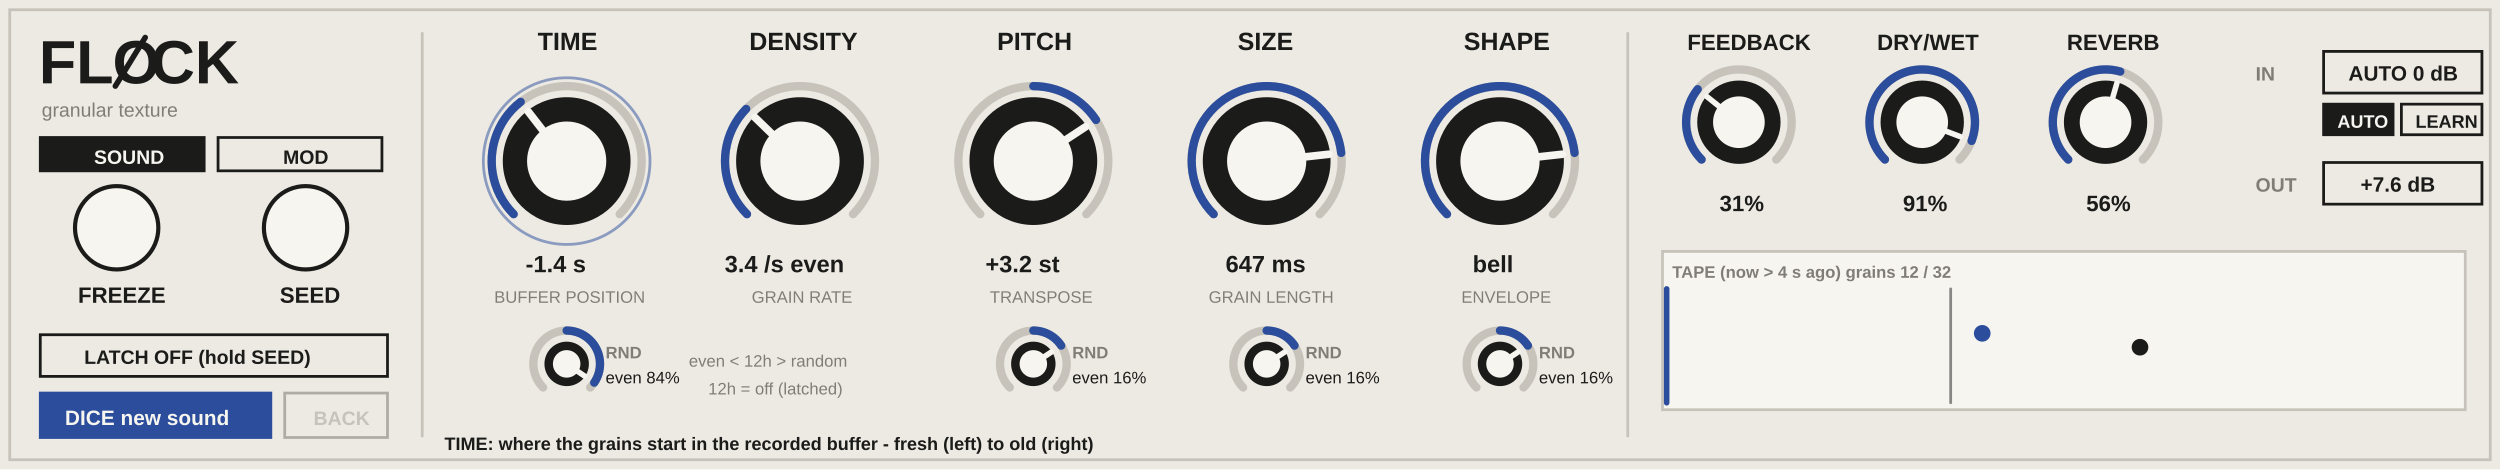
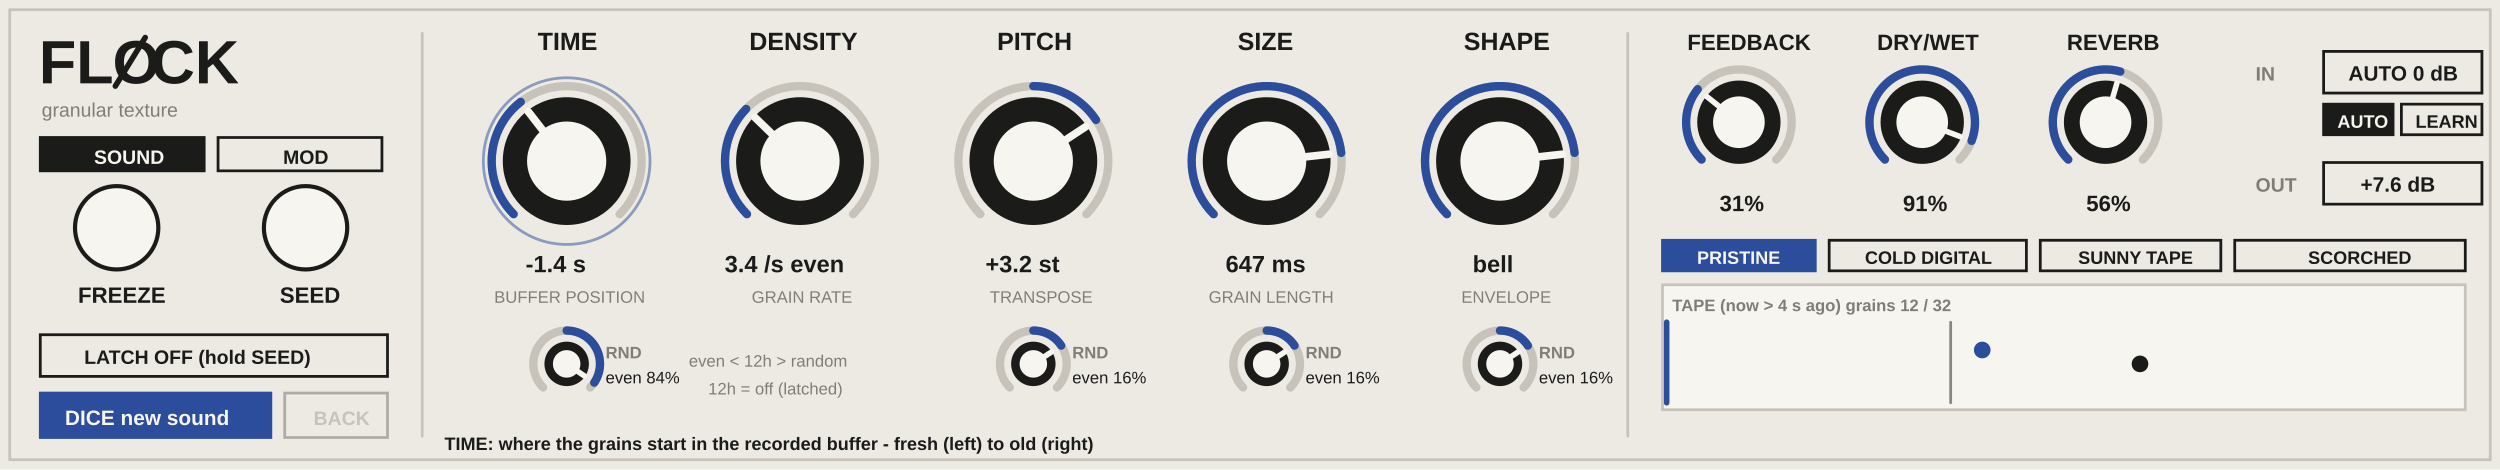
<svg xmlns="http://www.w3.org/2000/svg" width="900" height="169" viewBox="0 0 900 169">
  <path d="M0,0h900v169h-900Z" fill="rgba(236,234,227,1)" />
  <path d="M3.5,3.5h893v162h-893Z" fill="none" stroke="rgba(199,195,186,1)" stroke-width="1" stroke-linecap="round" />
  <text x="14" y="30" font-family="Arial,Helvetica,sans-serif" font-size="22" font-weight="700" fill="rgba(27,27,26,1)">FL</text>
  <text x="40.52" y="30" font-family="Arial,Helvetica,sans-serif" font-size="22" font-weight="700" fill="rgba(27,27,26,1)">O</text>
  <path d="M41.52,31L52.28,13.5" fill="none" stroke="rgba(27,27,26,1)" stroke-width="2" stroke-linecap="round" />
  <text x="54.28" y="30" font-family="Arial,Helvetica,sans-serif" font-size="22" font-weight="700" fill="rgba(27,27,26,1)">CK</text>
  <text x="15" y="42" font-family="Arial,Helvetica,sans-serif" font-size="7" font-weight="400" fill="rgba(128,125,120,1)">granular texture</text>
  <path d="M14,49h60v13h-60Z" fill="rgba(27,27,26,1)" />
  <text x="33.85" y="59" font-family="Arial,Helvetica,sans-serif" font-size="7" font-weight="700" fill="rgba(246,245,240,1)">SOUND</text>
  <path d="M78.5,49.5h59v12h-59Z" fill="none" stroke="rgba(27,27,26,1)" stroke-width="1" stroke-linecap="round" />
  <text x="101.91" y="59" font-family="Arial,Helvetica,sans-serif" font-size="7" font-weight="700" fill="rgba(27,27,26,1)">MOD</text>
  <path d="M27,82a15,15 0 1,0 30,0a15,15 0 1,0 -30,0" fill="rgba(246,245,240,1)" />
  <path d="M27,82a15,15 0 1,0 30,0a15,15 0 1,0 -30,0" fill="none" stroke="rgba(27,27,26,1)" stroke-width="1.5" stroke-linecap="round" />
  <text x="28.08" y="109" font-family="Arial,Helvetica,sans-serif" font-size="8" font-weight="700" fill="rgba(27,27,26,1)">FREEZE</text>
  <path d="M95,82a15,15 0 1,0 30,0a15,15 0 1,0 -30,0" fill="rgba(246,245,240,1)" />
  <path d="M95,82a15,15 0 1,0 30,0a15,15 0 1,0 -30,0" fill="none" stroke="rgba(27,27,26,1)" stroke-width="1.5" stroke-linecap="round" />
  <text x="100.72" y="109" font-family="Arial,Helvetica,sans-serif" font-size="8" font-weight="700" fill="rgba(27,27,26,1)">SEED</text>
  <path d="M14.5,120.5h125v15h-125Z" fill="none" stroke="rgba(27,27,26,1)" stroke-width="1" stroke-linecap="round" />
  <text x="30.31" y="131" font-family="Arial,Helvetica,sans-serif" font-size="7" font-weight="700" fill="rgba(27,27,26,1)">LATCH  OFF  (hold SEED)</text>
  <path d="M14,141h84v17h-84Z" fill="rgba(43,77,156,1)" />
  <text x="23.375" y="153" font-family="Arial,Helvetica,sans-serif" font-size="7.5" font-weight="700" fill="rgba(246,245,240,1)">DICE  new sound</text>
  <path d="M102.5,141.5h37v16h-37Z" fill="none" stroke="rgba(27,27,26,0.3)" stroke-width="1" stroke-linecap="round" />
  <text x="112.88" y="153" font-family="Arial,Helvetica,sans-serif" font-size="7" font-weight="700" fill="rgba(199,195,186,1)">BACK</text>
  <path d="M152,12L152,157" fill="none" stroke="rgba(199,195,186,1)" stroke-width="1" stroke-linecap="round" />
  <text x="193.56" y="18" font-family="Arial,Helvetica,sans-serif" font-size="9" font-weight="700" fill="rgba(27,27,26,1)">TIME</text>
  <path d="M184.908,77.092L183.446,75.508L182.114,73.812L180.923,72.015L179.878,70.129L178.987,68.166L178.256,66.138L177.688,64.058L177.289,61.94L177.06,59.796L177.002,57.641L177.117,55.488L177.403,53.351L177.859,51.244L178.481,49.179L179.267,47.172L180.209,45.233L181.304,43.375L182.543,41.611L183.919,39.951L185.423,38.407L187.046,36.987L188.776,35.701L190.604,34.558L192.517,33.564L194.503,32.725L196.55,32.048L198.644,31.536L200.773,31.194L202.922,31.022L205.078,31.022L207.227,31.194L209.356,31.536L211.45,32.048L213.497,32.725L215.483,33.564L217.396,34.558L219.224,35.701L220.954,36.987L222.577,38.407L224.081,39.951L225.457,41.611L226.696,43.375L227.791,45.233L228.733,47.172L229.519,49.179L230.141,51.244L230.597,53.351L230.883,55.488L230.998,57.641L230.94,59.796L230.711,61.94L230.312,64.058L229.744,66.138L229.013,68.166L228.122,70.129L227.077,72.015L225.886,73.812L224.554,75.508L223.092,77.092" fill="none" stroke="rgba(199,195,186,1)" stroke-width="3" stroke-linecap="round" />
  <path d="M184.908,77.092L183.494,75.564L182.202,73.933L181.039,72.206L180.013,70.395L179.13,68.51L178.394,66.563L177.81,64.565L177.382,62.528L177.113,60.464L177.003,58.386L177.053,56.305L177.264,54.234L177.634,52.185L178.16,50.172L178.84,48.204L179.669,46.295L180.643,44.456L181.756,42.696L183.001,41.028L184.371,39.461L185.857,38.004L187.452,36.666" fill="none" stroke="rgba(43,77,156,1)" stroke-width="3" stroke-linecap="round" />
  <path d="M181,58a23,23 0 1,0 46,0a23,23 0 1,0 -46,0" fill="rgba(27,27,26,1)" />
  <path d="M189.74,58a14.26,14.26 0 1,0 28.52,0a14.26,14.26 0 1,0 -28.52,0" fill="rgba(246,245,240,1)" />
  <path d="M195.26,46.732L190.185,40.19" fill="none" stroke="rgba(246,245,240,1)" stroke-width="2.76" stroke-linecap="round" />
  <path d="M174,58a30,30 0 1,0 60,0a30,30 0 1,0 -60,0" fill="none" stroke="rgba(43,77,156,0.5)" stroke-width="1" stroke-linecap="round" />
  <text x="189.21" y="98" font-family="Arial,Helvetica,sans-serif" font-size="8.5" font-weight="700" fill="rgba(27,27,26,1)">-1.4 s</text>
  <text x="177.9" y="109" font-family="Arial,Helvetica,sans-serif" font-size="6" font-weight="400" fill="rgba(128,125,120,1)">BUFFER POSITION</text>
  <path d="M195.515,139.485L194.865,138.781L194.273,138.028L193.743,137.229L193.279,136.391L192.883,135.518L192.558,134.617L192.306,133.692L192.128,132.751L192.027,131.798L192.001,130.84L192.052,129.883L192.179,128.934L192.382,127.997L192.658,127.08L193.007,126.187L193.426,125.326L193.913,124.5L194.464,123.716L195.075,122.978L195.744,122.292L196.465,121.661L197.234,121.089L198.046,120.581L198.896,120.139L199.779,119.767L200.689,119.466L201.62,119.238L202.566,119.086L203.521,119.01L204.479,119.01L205.434,119.086L206.38,119.238L207.311,119.466L208.221,119.767L209.104,120.139L209.954,120.581L210.766,121.089L211.535,121.661L212.256,122.292L212.925,122.978L213.536,123.716L214.087,124.5L214.574,125.326L214.993,126.187L215.342,127.08L215.618,127.997L215.821,128.934L215.948,129.883L215.999,130.84L215.973,131.798L215.872,132.751L215.694,133.692L215.442,134.617L215.117,135.518L214.721,136.391L214.257,137.229L213.727,138.028L213.135,138.781L212.485,139.485" fill="none" stroke="rgba(199,195,186,1)" stroke-width="3" stroke-linecap="round" />
  <path d="M204,119L204.928,119.036L205.851,119.144L206.762,119.322L207.657,119.571L208.53,119.888L209.376,120.271L210.189,120.719L210.966,121.229L211.701,121.797L212.39,122.42L213.028,123.095L213.612,123.817L214.139,124.581L214.605,125.385L215.008,126.222L215.344,127.088L215.613,127.977L215.812,128.884L215.94,129.804L215.997,130.731L215.982,131.659L215.895,132.584L215.737,133.499L215.508,134.4L215.211,135.279L214.846,136.134L214.417,136.957L213.925,137.745" fill="none" stroke="rgba(43,77,156,1)" stroke-width="3" stroke-linecap="round" />
  <path d="M196,131a8,8 0 1,0 16,0a8,8 0 1,0 -16,0" fill="rgba(27,27,26,1)" />
  <path d="M199.04,131a4.96,4.96 0 1,0 9.92,0a4.96,4.96 0 1,0 -9.92,0" fill="rgba(246,245,240,1)" />
  <path d="M208.102,133.788L210.484,135.407" fill="none" stroke="rgba(246,245,240,1)" stroke-width="2" stroke-linecap="round" />
  <text x="218" y="129" font-family="Arial,Helvetica,sans-serif" font-size="6" font-weight="700" fill="rgba(128,125,120,1)">RND</text>
  <text x="218" y="138" font-family="Arial,Helvetica,sans-serif" font-size="6" font-weight="400" fill="rgba(27,27,26,1)">even 84%</text>
  <text x="269.73" y="18" font-family="Arial,Helvetica,sans-serif" font-size="9" font-weight="700" fill="rgba(27,27,26,1)">DENSITY</text>
  <path d="M268.908,77.092L267.446,75.508L266.114,73.812L264.923,72.015L263.878,70.129L262.987,68.166L262.256,66.138L261.688,64.058L261.289,61.94L261.06,59.796L261.002,57.641L261.117,55.488L261.403,53.351L261.859,51.244L262.481,49.179L263.267,47.172L264.209,45.233L265.304,43.375L266.543,41.611L267.919,39.951L269.423,38.407L271.046,36.987L272.776,35.701L274.604,34.558L276.517,33.564L278.503,32.725L280.55,32.048L282.644,31.536L284.773,31.194L286.922,31.022L289.078,31.022L291.227,31.194L293.356,31.536L295.45,32.048L297.497,32.725L299.483,33.564L301.396,34.558L303.224,35.701L304.954,36.987L306.577,38.407L308.081,39.951L309.457,41.611L310.696,43.375L311.791,45.233L312.733,47.172L313.519,49.179L314.141,51.244L314.597,53.351L314.883,55.488L314.998,57.641L314.94,59.796L314.711,61.94L314.312,64.058L313.744,66.138L313.013,68.166L312.122,70.129L311.077,72.015L309.886,73.812L308.554,75.508L307.092,77.092" fill="none" stroke="rgba(199,195,186,1)" stroke-width="3" stroke-linecap="round" />
  <path d="M268.908,77.092L267.483,75.551L266.181,73.904L265.012,72.162L263.981,70.333L263.096,68.43L262.361,66.464L261.781,64.447L261.359,62.391L261.099,60.309L261.001,58.212L261.066,56.114L261.294,54.028L261.683,51.965L262.231,49.939L262.935,47.962L263.791,46.046L264.792,44.201L265.934,42.44L267.21,40.773L268.611,39.21" fill="none" stroke="rgba(43,77,156,1)" stroke-width="3" stroke-linecap="round" />
  <path d="M265,58a23,23 0 1,0 46,0a23,23 0 1,0 -46,0" fill="rgba(27,27,26,1)" />
  <path d="M273.74,58a14.26,14.26 0 1,0 28.52,0a14.26,14.26 0 1,0 -28.52,0" fill="rgba(246,245,240,1)" />
  <path d="M277.76,48.076L271.813,42.314" fill="none" stroke="rgba(246,245,240,1)" stroke-width="2.76" stroke-linecap="round" />
  <text x="260.885" y="98" font-family="Arial,Helvetica,sans-serif" font-size="8.5" font-weight="700" fill="rgba(27,27,26,1)">3.4 /s even</text>
  <text x="270.6" y="109" font-family="Arial,Helvetica,sans-serif" font-size="6" font-weight="400" fill="rgba(128,125,120,1)">GRAIN RATE</text>
  <text x="247.98" y="132" font-family="Arial,Helvetica,sans-serif" font-size="6" font-weight="400" fill="rgba(128,125,120,1)">even  &lt;  12h  &gt;  random</text>
  <text x="254.94" y="142" font-family="Arial,Helvetica,sans-serif" font-size="6" font-weight="400" fill="rgba(128,125,120,1)">12h = off (latched)</text>
  <text x="358.95" y="18" font-family="Arial,Helvetica,sans-serif" font-size="9" font-weight="700" fill="rgba(27,27,26,1)">PITCH</text>
  <path d="M352.908,77.092L351.446,75.508L350.114,73.812L348.923,72.015L347.878,70.129L346.987,68.166L346.256,66.138L345.688,64.058L345.289,61.94L345.06,59.796L345.002,57.641L345.117,55.488L345.403,53.351L345.859,51.244L346.481,49.179L347.267,47.172L348.209,45.233L349.304,43.375L350.543,41.611L351.919,39.951L353.423,38.407L355.046,36.987L356.776,35.701L358.604,34.558L360.517,33.564L362.503,32.725L364.55,32.048L366.644,31.536L368.773,31.194L370.922,31.022L373.078,31.022L375.227,31.194L377.356,31.536L379.45,32.048L381.497,32.725L383.483,33.564L385.396,34.558L387.224,35.701L388.954,36.987L390.577,38.407L392.081,39.951L393.457,41.611L394.696,43.375L395.791,45.233L396.733,47.172L397.519,49.179L398.141,51.244L398.597,53.351L398.883,55.488L398.998,57.641L398.94,59.796L398.711,61.94L398.312,64.058L397.744,66.138L397.013,68.166L396.122,70.129L395.077,72.015L393.886,73.812L392.554,75.508L391.092,77.092" fill="none" stroke="rgba(199,195,186,1)" stroke-width="3" stroke-linecap="round" />
  <path d="M372,31L374.053,31.078L376.095,31.312L378.113,31.701L380.095,32.242L382.03,32.932L383.908,33.768L385.716,34.743L387.445,35.854L389.084,37.093L390.625,38.452L392.058,39.925L393.374,41.503L394.567,43.176" fill="none" stroke="rgba(43,77,156,1)" stroke-width="3" stroke-linecap="round" />
  <path d="M349,58a23,23 0 1,0 46,0a23,23 0 1,0 -46,0" fill="rgba(27,27,26,1)" />
  <path d="M357.74,58a14.26,14.26 0 1,0 28.52,0a14.26,14.26 0 1,0 -28.52,0" fill="rgba(246,245,240,1)" />
  <path d="M383.919,50.171L390.839,45.625" fill="none" stroke="rgba(246,245,240,1)" stroke-width="2.76" stroke-linecap="round" />
  <text x="354.745" y="98" font-family="Arial,Helvetica,sans-serif" font-size="8.5" font-weight="700" fill="rgba(27,27,26,1)">+3.2 st</text>
  <text x="356.34" y="109" font-family="Arial,Helvetica,sans-serif" font-size="6" font-weight="400" fill="rgba(128,125,120,1)">TRANSPOSE</text>
  <path d="M363.515,139.485L362.865,138.781L362.273,138.028L361.743,137.229L361.279,136.391L360.883,135.518L360.558,134.617L360.306,133.692L360.128,132.751L360.027,131.798L360.001,130.84L360.052,129.883L360.179,128.934L360.382,127.997L360.658,127.08L361.007,126.187L361.426,125.326L361.913,124.5L362.464,123.716L363.075,122.978L363.744,122.292L364.465,121.661L365.234,121.089L366.046,120.581L366.896,120.139L367.779,119.767L368.689,119.466L369.62,119.238L370.566,119.086L371.521,119.01L372.479,119.01L373.434,119.086L374.38,119.238L375.311,119.466L376.221,119.767L377.104,120.139L377.954,120.581L378.766,121.089L379.535,121.661L380.256,122.292L380.925,122.978L381.536,123.716L382.087,124.5L382.574,125.326L382.993,126.187L383.342,127.08L383.618,127.997L383.821,128.934L383.948,129.883L383.999,130.84L383.973,131.798L383.872,132.751L383.694,133.692L383.442,134.617L383.117,135.518L382.721,136.391L382.257,137.229L381.727,138.028L381.135,138.781L380.485,139.485" fill="none" stroke="rgba(199,195,186,1)" stroke-width="3" stroke-linecap="round" />
  <path d="M372,119L372.913,119.035L373.82,119.139L374.717,119.312L375.598,119.552L376.458,119.859L377.292,120.23L378.096,120.664L378.864,121.157L379.593,121.708L380.278,122.312L380.915,122.967L381.5,123.668L382.03,124.412" fill="none" stroke="rgba(43,77,156,1)" stroke-width="3" stroke-linecap="round" />
  <path d="M364,131a8,8 0 1,0 16,0a8,8 0 1,0 -16,0" fill="rgba(27,27,26,1)" />
  <path d="M367.04,131a4.96,4.96 0 1,0 9.92,0a4.96,4.96 0 1,0 -9.92,0" fill="rgba(246,245,240,1)" />
  <path d="M376.146,128.277L378.553,126.696" fill="none" stroke="rgba(246,245,240,1)" stroke-width="2" stroke-linecap="round" />
  <text x="386" y="129" font-family="Arial,Helvetica,sans-serif" font-size="6" font-weight="700" fill="rgba(128,125,120,1)">RND</text>
  <text x="386" y="138" font-family="Arial,Helvetica,sans-serif" font-size="6" font-weight="400" fill="rgba(27,27,26,1)">even 16%</text>
  <text x="445.56" y="18" font-family="Arial,Helvetica,sans-serif" font-size="9" font-weight="700" fill="rgba(27,27,26,1)">SIZE</text>
  <path d="M436.908,77.092L435.446,75.508L434.114,73.812L432.923,72.015L431.878,70.129L430.987,68.166L430.256,66.138L429.688,64.058L429.289,61.94L429.06,59.796L429.002,57.641L429.117,55.488L429.403,53.351L429.859,51.244L430.481,49.179L431.267,47.172L432.209,45.233L433.304,43.375L434.543,41.611L435.919,39.951L437.423,38.407L439.046,36.987L440.776,35.701L442.604,34.558L444.517,33.564L446.503,32.725L448.55,32.048L450.644,31.536L452.773,31.194L454.922,31.022L457.078,31.022L459.227,31.194L461.356,31.536L463.45,32.048L465.497,32.725L467.483,33.564L469.396,34.558L471.224,35.701L472.954,36.987L474.577,38.407L476.081,39.951L477.457,41.611L478.696,43.375L479.791,45.233L480.733,47.172L481.519,49.179L482.141,51.244L482.597,53.351L482.883,55.488L482.998,57.641L482.94,59.796L482.711,61.94L482.312,64.058L481.744,66.138L481.013,68.166L480.122,70.129L479.077,72.015L477.886,73.812L476.554,75.508L475.092,77.092" fill="none" stroke="rgba(199,195,186,1)" stroke-width="3" stroke-linecap="round" />
  <path d="M436.908,77.092L435.452,75.515L434.125,73.827L432.937,72.04L431.895,70.163L431.005,68.21L430.273,66.192L429.703,64.122L429.3,62.014L429.066,59.88L429.001,57.735L429.108,55.591L429.384,53.462L429.829,51.362L430.439,49.304L431.21,47.301L432.138,45.366L433.217,43.51L434.44,41.746L435.8,40.085L437.287,38.537L438.892,37.112L440.605,35.819L442.416,34.666L444.312,33.661L446.283,32.809L448.315,32.117L450.395,31.588L452.511,31.226L454.649,31.034L456.795,31.012L458.936,31.16L461.059,31.478L463.15,31.964L465.196,32.614L467.183,33.425L469.1,34.391L470.934,35.506L472.674,36.764L474.308,38.155L475.827,39.672L477.22,41.305L478.479,43.044L479.596,44.877L480.564,46.793L481.377,48.779L482.029,50.824L482.517,52.915L482.837,55.037" fill="none" stroke="rgba(43,77,156,1)" stroke-width="3" stroke-linecap="round" />
  <path d="M433,58a23,23 0 1,0 46,0a23,23 0 1,0 -46,0" fill="rgba(27,27,26,1)" />
  <path d="M441.74,58a14.26,14.26 0 1,0 28.52,0a14.26,14.26 0 1,0 -28.52,0" fill="rgba(246,245,240,1)" />
  <path d="M470.174,56.435L478.404,55.527" fill="none" stroke="rgba(246,245,240,1)" stroke-width="2.76" stroke-linecap="round" />
  <text x="441.21" y="98" font-family="Arial,Helvetica,sans-serif" font-size="8.5" font-weight="700" fill="rgba(27,27,26,1)">647 ms</text>
  <text x="435.12" y="109" font-family="Arial,Helvetica,sans-serif" font-size="6" font-weight="400" fill="rgba(128,125,120,1)">GRAIN LENGTH</text>
  <path d="M447.515,139.485L446.865,138.781L446.273,138.028L445.743,137.229L445.279,136.391L444.883,135.518L444.558,134.617L444.306,133.692L444.128,132.751L444.027,131.798L444.001,130.84L444.052,129.883L444.179,128.934L444.382,127.997L444.658,127.08L445.007,126.187L445.426,125.326L445.913,124.5L446.464,123.716L447.075,122.978L447.744,122.292L448.465,121.661L449.234,121.089L450.046,120.581L450.896,120.139L451.779,119.767L452.689,119.466L453.62,119.238L454.566,119.086L455.521,119.01L456.479,119.01L457.434,119.086L458.38,119.238L459.311,119.466L460.221,119.767L461.104,120.139L461.954,120.581L462.766,121.089L463.535,121.661L464.256,122.292L464.925,122.978L465.536,123.716L466.087,124.5L466.574,125.326L466.993,126.187L467.342,127.08L467.618,127.997L467.821,128.934L467.948,129.883L467.999,130.84L467.973,131.798L467.872,132.751L467.694,133.692L467.442,134.617L467.117,135.518L466.721,136.391L466.257,137.229L465.727,138.028L465.135,138.781L464.485,139.485" fill="none" stroke="rgba(199,195,186,1)" stroke-width="3" stroke-linecap="round" />
  <path d="M456,119L456.913,119.035L457.82,119.139L458.717,119.312L459.598,119.552L460.458,119.859L461.292,120.23L462.096,120.664L462.864,121.157L463.593,121.708L464.278,122.312L464.915,122.967L465.5,123.668L466.03,124.412" fill="none" stroke="rgba(43,77,156,1)" stroke-width="3" stroke-linecap="round" />
  <path d="M448,131a8,8 0 1,0 16,0a8,8 0 1,0 -16,0" fill="rgba(27,27,26,1)" />
  <path d="M451.04,131a4.96,4.96 0 1,0 9.92,0a4.96,4.96 0 1,0 -9.92,0" fill="rgba(246,245,240,1)" />
  <path d="M460.146,128.277L462.553,126.696" fill="none" stroke="rgba(246,245,240,1)" stroke-width="2" stroke-linecap="round" />
  <text x="470" y="129" font-family="Arial,Helvetica,sans-serif" font-size="6" font-weight="700" fill="rgba(128,125,120,1)">RND</text>
  <text x="470" y="138" font-family="Arial,Helvetica,sans-serif" font-size="6" font-weight="400" fill="rgba(27,27,26,1)">even 16%</text>
  <text x="526.95" y="18" font-family="Arial,Helvetica,sans-serif" font-size="9" font-weight="700" fill="rgba(27,27,26,1)">SHAPE</text>
  <path d="M520.908,77.092L519.446,75.508L518.114,73.812L516.923,72.015L515.878,70.129L514.987,68.166L514.256,66.138L513.688,64.058L513.289,61.94L513.06,59.796L513.002,57.641L513.117,55.488L513.403,53.351L513.859,51.244L514.481,49.179L515.267,47.172L516.209,45.233L517.304,43.375L518.543,41.611L519.919,39.951L521.423,38.407L523.046,36.987L524.776,35.701L526.604,34.558L528.517,33.564L530.503,32.725L532.55,32.048L534.644,31.536L536.773,31.194L538.922,31.022L541.078,31.022L543.227,31.194L545.356,31.536L547.45,32.048L549.497,32.725L551.483,33.564L553.396,34.558L555.224,35.701L556.954,36.987L558.577,38.407L560.081,39.951L561.457,41.611L562.696,43.375L563.791,45.233L564.733,47.172L565.519,49.179L566.141,51.244L566.597,53.351L566.883,55.488L566.998,57.641L566.94,59.796L566.711,61.94L566.312,64.058L565.744,66.138L565.013,68.166L564.122,70.129L563.077,72.015L561.886,73.812L560.554,75.508L559.092,77.092" fill="none" stroke="rgba(199,195,186,1)" stroke-width="3" stroke-linecap="round" />
  <path d="M520.908,77.092L519.452,75.515L518.125,73.827L516.937,72.04L515.895,70.163L515.005,68.21L514.273,66.192L513.703,64.122L513.3,62.014L513.066,59.88L513.001,57.735L513.108,55.591L513.384,53.462L513.829,51.362L514.439,49.304L515.21,47.301L516.138,45.366L517.217,43.51L518.44,41.746L519.8,40.085L521.287,38.537L522.892,37.112L524.605,35.819L526.416,34.666L528.312,33.661L530.283,32.809L532.315,32.117L534.395,31.588L536.511,31.226L538.649,31.034L540.795,31.012L542.936,31.16L545.059,31.478L547.15,31.964L549.196,32.614L551.183,33.425L553.1,34.391L554.934,35.506L556.674,36.764L558.308,38.155L559.827,39.672L561.22,41.305L562.479,43.044L563.596,44.877L564.564,46.793L565.377,48.779L566.029,50.824L566.517,52.915L566.837,55.037" fill="none" stroke="rgba(43,77,156,1)" stroke-width="3" stroke-linecap="round" />
  <path d="M517,58a23,23 0 1,0 46,0a23,23 0 1,0 -46,0" fill="rgba(27,27,26,1)" />
  <path d="M525.74,58a14.26,14.26 0 1,0 28.52,0a14.26,14.26 0 1,0 -28.52,0" fill="rgba(246,245,240,1)" />
  <path d="M554.174,56.435L562.404,55.527" fill="none" stroke="rgba(246,245,240,1)" stroke-width="2.76" stroke-linecap="round" />
  <text x="530.14" y="98" font-family="Arial,Helvetica,sans-serif" font-size="8.5" font-weight="700" fill="rgba(27,27,26,1)">bell</text>
  <text x="526.08" y="109" font-family="Arial,Helvetica,sans-serif" font-size="6" font-weight="400" fill="rgba(128,125,120,1)">ENVELOPE</text>
  <path d="M531.515,139.485L530.865,138.781L530.273,138.028L529.743,137.229L529.279,136.391L528.883,135.518L528.558,134.617L528.306,133.692L528.128,132.751L528.027,131.798L528.001,130.84L528.052,129.883L528.179,128.934L528.382,127.997L528.658,127.08L529.007,126.187L529.426,125.326L529.913,124.5L530.464,123.716L531.075,122.978L531.744,122.292L532.465,121.661L533.234,121.089L534.046,120.581L534.896,120.139L535.779,119.767L536.689,119.466L537.62,119.238L538.566,119.086L539.521,119.01L540.479,119.01L541.434,119.086L542.38,119.238L543.311,119.466L544.221,119.767L545.104,120.139L545.954,120.581L546.766,121.089L547.535,121.661L548.256,122.292L548.925,122.978L549.536,123.716L550.087,124.5L550.574,125.326L550.993,126.187L551.342,127.08L551.618,127.997L551.821,128.934L551.948,129.883L551.999,130.84L551.973,131.798L551.872,132.751L551.694,133.692L551.442,134.617L551.117,135.518L550.721,136.391L550.257,137.229L549.727,138.028L549.135,138.781L548.485,139.485" fill="none" stroke="rgba(199,195,186,1)" stroke-width="3" stroke-linecap="round" />
  <path d="M540,119L540.913,119.035L541.82,119.139L542.717,119.312L543.598,119.552L544.458,119.859L545.292,120.23L546.096,120.664L546.864,121.157L547.593,121.708L548.278,122.312L548.915,122.967L549.5,123.668L550.03,124.412" fill="none" stroke="rgba(43,77,156,1)" stroke-width="3" stroke-linecap="round" />
  <path d="M532,131a8,8 0 1,0 16,0a8,8 0 1,0 -16,0" fill="rgba(27,27,26,1)" />
  <path d="M535.04,131a4.96,4.96 0 1,0 9.92,0a4.96,4.96 0 1,0 -9.92,0" fill="rgba(246,245,240,1)" />
  <path d="M544.146,128.277L546.553,126.696" fill="none" stroke="rgba(246,245,240,1)" stroke-width="2" stroke-linecap="round" />
  <text x="554" y="129" font-family="Arial,Helvetica,sans-serif" font-size="6" font-weight="700" fill="rgba(128,125,120,1)">RND</text>
  <text x="554" y="138" font-family="Arial,Helvetica,sans-serif" font-size="6" font-weight="400" fill="rgba(27,27,26,1)">even 16%</text>
  <path d="M586,12L586,157" fill="none" stroke="rgba(199,195,186,1)" stroke-width="1" stroke-linecap="round" />
  <text x="607.44" y="18" font-family="Arial,Helvetica,sans-serif" font-size="8" font-weight="700" fill="rgba(27,27,26,1)">FEEDBACK</text>
  <path d="M612.565,57.435L611.536,56.32L610.599,55.127L609.76,53.863L609.025,52.536L608.398,51.154L607.884,49.727L607.484,48.263L607.203,46.772L607.042,45.264L607.002,43.747L607.082,42.232L607.284,40.728L607.604,39.246L608.042,37.793L608.595,36.38L609.258,35.016L610.029,33.708L610.901,32.467L611.869,31.299L612.927,30.212L614.069,29.213L615.287,28.308L616.573,27.504L617.919,26.804L619.317,26.214L620.757,25.738L622.231,25.378L623.729,25.136L625.241,25.015L626.759,25.015L628.271,25.136L629.769,25.378L631.243,25.738L632.683,26.214L634.081,26.804L635.427,27.504L636.713,28.308L637.931,29.213L639.073,30.212L640.131,31.299L641.099,32.467L641.971,33.708L642.742,35.016L643.405,36.38L643.958,37.793L644.396,39.246L644.716,40.728L644.918,42.232L644.998,43.747L644.958,45.264L644.797,46.772L644.516,48.263L644.116,49.727L643.602,51.154L642.975,52.536L642.24,53.863L641.401,55.127L640.464,56.32L639.435,57.435" fill="none" stroke="rgba(199,195,186,1)" stroke-width="3" stroke-linecap="round" />
  <path d="M612.565,57.435L611.573,56.363L610.666,55.219L609.849,54.008L609.128,52.738L608.507,51.416L607.989,50.05L607.578,48.649L607.275,47.22L607.083,45.772L607.003,44.314L607.035,42.854L607.179,41.401L607.434,39.963L607.799,38.549L608.271,37.167L608.849,35.825L609.527,34.532L610.303,33.294L611.172,32.12" fill="none" stroke="rgba(43,77,156,1)" stroke-width="3" stroke-linecap="round" />
  <path d="M611,44a15,15 0 1,0 30,0a15,15 0 1,0 -30,0" fill="rgba(27,27,26,1)" />
  <path d="M616.7,44a9.3,9.3 0 1,0 18.6,0a9.3,9.3 0 1,0 -18.6,0" fill="rgba(246,245,240,1)" />
  <path d="M618.742,38.185L614.528,34.809" fill="none" stroke="rgba(246,245,240,1)" stroke-width="2" stroke-linecap="round" />
  <text x="619.04" y="76" font-family="Arial,Helvetica,sans-serif" font-size="8" font-weight="700" fill="rgba(27,27,26,1)">31%</text>
  <text x="675.76" y="18" font-family="Arial,Helvetica,sans-serif" font-size="8" font-weight="700" fill="rgba(27,27,26,1)">DRY/WET</text>
  <path d="M678.565,57.435L677.536,56.32L676.599,55.127L675.76,53.863L675.025,52.536L674.398,51.154L673.884,49.727L673.484,48.263L673.203,46.772L673.042,45.264L673.002,43.747L673.082,42.232L673.284,40.728L673.604,39.246L674.042,37.793L674.595,36.38L675.258,35.016L676.029,33.708L676.901,32.467L677.869,31.299L678.927,30.212L680.069,29.213L681.287,28.308L682.573,27.504L683.919,26.804L685.317,26.214L686.757,25.738L688.231,25.378L689.729,25.136L691.241,25.015L692.759,25.015L694.271,25.136L695.769,25.378L697.243,25.738L698.683,26.214L700.081,26.804L701.427,27.504L702.713,28.308L703.931,29.213L705.073,30.212L706.131,31.299L707.099,32.467L707.971,33.708L708.742,35.016L709.405,36.38L709.958,37.793L710.396,39.246L710.716,40.728L710.918,42.232L710.998,43.747L710.958,45.264L710.797,46.772L710.516,48.263L710.116,49.727L709.602,51.154L708.975,52.536L708.24,53.863L707.401,55.127L706.464,56.32L705.435,57.435" fill="none" stroke="rgba(199,195,186,1)" stroke-width="3" stroke-linecap="round" />
  <path d="M678.565,57.435L677.542,56.327L676.609,55.141L675.774,53.885L675.041,52.567L674.415,51.194L673.899,49.777L673.498,48.323L673.214,46.841L673.047,45.342L673.001,43.834L673.074,42.328L673.266,40.831L673.576,39.355L674.003,37.908L674.543,36.5L675.193,35.139L675.949,33.833L676.806,32.592L677.759,31.423L678.801,30.333L679.927,29.329L681.129,28.417L682.4,27.604L683.731,26.894L685.114,26.292L686.54,25.801L688.001,25.426L689.487,25.167L690.989,25.027L692.497,25.007L694.003,25.106L695.495,25.324L696.966,25.66L698.405,26.112L699.804,26.677L701.153,27.35L702.445,28.129L703.671,29.007L704.824,29.981L705.896,31.042L706.88,32.185L707.77,33.403L708.561,34.687L709.248,36.03L709.826,37.424L710.291,38.859L710.641,40.326L710.874,41.816L710.988,43.32L710.982,44.829L710.856,46.332L710.612,47.82L710.25,49.285L709.773,50.716" fill="none" stroke="rgba(43,77,156,1)" stroke-width="3" stroke-linecap="round" />
  <path d="M677,44a15,15 0 1,0 30,0a15,15 0 1,0 -30,0" fill="rgba(27,27,26,1)" />
  <path d="M682.7,44a9.3,9.3 0 1,0 18.6,0a9.3,9.3 0 1,0 -18.6,0" fill="rgba(246,245,240,1)" />
  <path d="M700.7,47.287L705.751,49.196" fill="none" stroke="rgba(246,245,240,1)" stroke-width="2" stroke-linecap="round" />
  <text x="685.04" y="76" font-family="Arial,Helvetica,sans-serif" font-size="8" font-weight="700" fill="rgba(27,27,26,1)">91%</text>
  <text x="744.08" y="18" font-family="Arial,Helvetica,sans-serif" font-size="8" font-weight="700" fill="rgba(27,27,26,1)">REVERB</text>
  <path d="M744.565,57.435L743.536,56.32L742.599,55.127L741.76,53.863L741.025,52.536L740.398,51.154L739.884,49.727L739.484,48.263L739.203,46.772L739.042,45.264L739.002,43.747L739.082,42.232L739.284,40.728L739.604,39.246L740.042,37.793L740.595,36.38L741.258,35.016L742.029,33.708L742.901,32.467L743.869,31.299L744.927,30.212L746.069,29.213L747.287,28.308L748.573,27.504L749.919,26.804L751.317,26.214L752.757,25.738L754.231,25.378L755.729,25.136L757.241,25.015L758.759,25.015L760.271,25.136L761.769,25.378L763.243,25.738L764.683,26.214L766.081,26.804L767.427,27.504L768.713,28.308L769.931,29.213L771.073,30.212L772.131,31.299L773.099,32.467L773.971,33.708L774.742,35.016L775.405,36.38L775.958,37.793L776.396,39.246L776.716,40.728L776.918,42.232L776.998,43.747L776.958,45.264L776.797,46.772L776.516,48.263L776.116,49.727L775.602,51.154L774.975,52.536L774.24,53.863L773.401,55.127L772.464,56.32L771.435,57.435" fill="none" stroke="rgba(199,195,186,1)" stroke-width="3" stroke-linecap="round" />
  <path d="M744.565,57.435L743.535,56.319L742.597,55.124L741.757,53.858L741.022,52.529L740.395,51.145L739.88,49.716L739.482,48.251L739.201,46.758L739.041,45.247L739.002,43.729L739.084,42.212L739.288,40.707L739.61,39.222L740.051,37.769L740.606,36.355L741.272,34.99L742.046,33.682L742.921,32.441L743.892,31.273L744.954,30.187L746.099,29.189L747.32,28.285L748.61,27.483L749.959,26.785L751.36,26.198L752.803,25.724L754.28,25.368L755.78,25.13L757.295,25.013L758.814,25.017L760.327,25.143L761.826,25.389L763.301,25.754" fill="none" stroke="rgba(43,77,156,1)" stroke-width="3" stroke-linecap="round" />
  <path d="M743,44a15,15 0 1,0 30,0a15,15 0 1,0 -30,0" fill="rgba(27,27,26,1)" />
  <path d="M748.7,44a9.3,9.3 0 1,0 18.6,0a9.3,9.3 0 1,0 -18.6,0" fill="rgba(246,245,240,1)" />
  <path d="M760.595,35.069L762.101,29.884" fill="none" stroke="rgba(246,245,240,1)" stroke-width="2" stroke-linecap="round" />
  <text x="751.04" y="76" font-family="Arial,Helvetica,sans-serif" font-size="8" font-weight="700" fill="rgba(27,27,26,1)">56%</text>
  <text x="812" y="29" font-family="Arial,Helvetica,sans-serif" font-size="7" font-weight="700" fill="rgba(128,125,120,1)">IN</text>
  <path d="M836.5,18.5h57v15h-57Z" fill="none" stroke="rgba(27,27,26,1)" stroke-width="1" stroke-linecap="round" />
  <text x="845.425" y="29" font-family="Arial,Helvetica,sans-serif" font-size="7.5" font-weight="700" fill="rgba(27,27,26,1)">AUTO 0 dB</text>
  <path d="M836,37h26v12h-26Z" fill="rgba(27,27,26,1)" />
  <text x="841.46" y="46" font-family="Arial,Helvetica,sans-serif" font-size="6.5" font-weight="700" fill="rgba(246,245,240,1)">AUTO</text>
  <path d="M864.5,37.5h29v11h-29Z" fill="none" stroke="rgba(27,27,26,1)" stroke-width="1" stroke-linecap="round" />
  <text x="869.575" y="46" font-family="Arial,Helvetica,sans-serif" font-size="6.5" font-weight="700" fill="rgba(27,27,26,1)">LEARN</text>
  <text x="812" y="69" font-family="Arial,Helvetica,sans-serif" font-size="7" font-weight="700" fill="rgba(128,125,120,1)">OUT</text>
  <path d="M836.5,58.5h57v15h-57Z" fill="none" stroke="rgba(27,27,26,1)" stroke-width="1" stroke-linecap="round" />
  <text x="849.775" y="69" font-family="Arial,Helvetica,sans-serif" font-size="7.5" font-weight="700" fill="rgba(27,27,26,1)">+7.6 dB</text>
-   <path d="M598,90h290v58h-290Z" fill="rgba(246,245,240,1)" />
-   <path d="M598.5,90.5h289v57h-289Z" fill="none" stroke="rgba(199,195,186,1)" stroke-width="1" stroke-linecap="round" />
-   <text x="602" y="100" font-family="Arial,Helvetica,sans-serif" font-size="6" font-weight="700" fill="rgba(128,125,120,1)">TAPE  (now  &gt;  4 s ago)   grains 12 / 32</text>
-   <path d="M600,104L600,145" fill="none" stroke="rgba(43,77,156,1)" stroke-width="2" stroke-linecap="round" />
-   <path d="M702.24,104L702.24,145" fill="none" stroke="rgba(27,27,26,0.5)" stroke-width="1" stroke-linecap="round" />
-   <path d="M710.6,120a3,3 0 1,0 6,0a3,3 0 1,0 -6,0" fill="rgba(43,77,156,1)" />
-   <path d="M767.4,125a3,3 0 1,0 6,0a3,3 0 1,0 -6,0" fill="rgba(27,27,26,1)" />
+   <path d="M598,86h56v12h-56Z" fill="rgba(43,77,156,1)" />
+   <text x="610.92" y="95" font-family="Arial,Helvetica,sans-serif" font-size="6.5" font-weight="700" fill="rgba(246,245,240,1)">PRISTINE</text>
+   <path d="M658.5,86.5h71v11h-71Z" fill="none" stroke="rgba(27,27,26,1)" stroke-width="1" stroke-linecap="round" />
+   <text x="671.38" y="95" font-family="Arial,Helvetica,sans-serif" font-size="6.5" font-weight="700" fill="rgba(27,27,26,1)">COLD DIGITAL</text>
+   <path d="M734.5,86.5h65v11h-65Z" fill="none" stroke="rgba(27,27,26,1)" stroke-width="1" stroke-linecap="round" />
+   <text x="748.15" y="95" font-family="Arial,Helvetica,sans-serif" font-size="6.5" font-weight="700" fill="rgba(27,27,26,1)">SUNNY TAPE</text>
+   <path d="M804.5,86.5h83v11h-83Z" fill="none" stroke="rgba(27,27,26,1)" stroke-width="1" stroke-linecap="round" />
+   <text x="830.92" y="95" font-family="Arial,Helvetica,sans-serif" font-size="6.5" font-weight="700" fill="rgba(27,27,26,1)">SCORCHED</text>
+   <path d="M598,102h290v46h-290Z" fill="rgba(246,245,240,1)" />
+   <path d="M598.5,102.5h289v45h-289Z" fill="none" stroke="rgba(199,195,186,1)" stroke-width="1" stroke-linecap="round" />
+   <text x="602" y="112" font-family="Arial,Helvetica,sans-serif" font-size="6" font-weight="700" fill="rgba(128,125,120,1)">TAPE  (now  &gt;  4 s ago)   grains 12 / 32</text>
+   <path d="M600,116L600,145" fill="none" stroke="rgba(43,77,156,1)" stroke-width="2" stroke-linecap="round" />
+   <path d="M702.24,116L702.24,145" fill="none" stroke="rgba(27,27,26,0.5)" stroke-width="1" stroke-linecap="round" />
+   <path d="M710.6,126a3,3 0 1,0 6,0a3,3 0 1,0 -6,0" fill="rgba(43,77,156,1)" />
+   <path d="M767.4,131a3,3 0 1,0 6,0a3,3 0 1,0 -6,0" fill="rgba(27,27,26,1)" />
  <text x="160" y="162" font-family="Arial,Helvetica,sans-serif" font-size="6.5" font-weight="700" fill="rgba(27,27,26,1)">TIME: where the grains start in the recorded buffer - fresh (left) to old (right)</text>
</svg>
